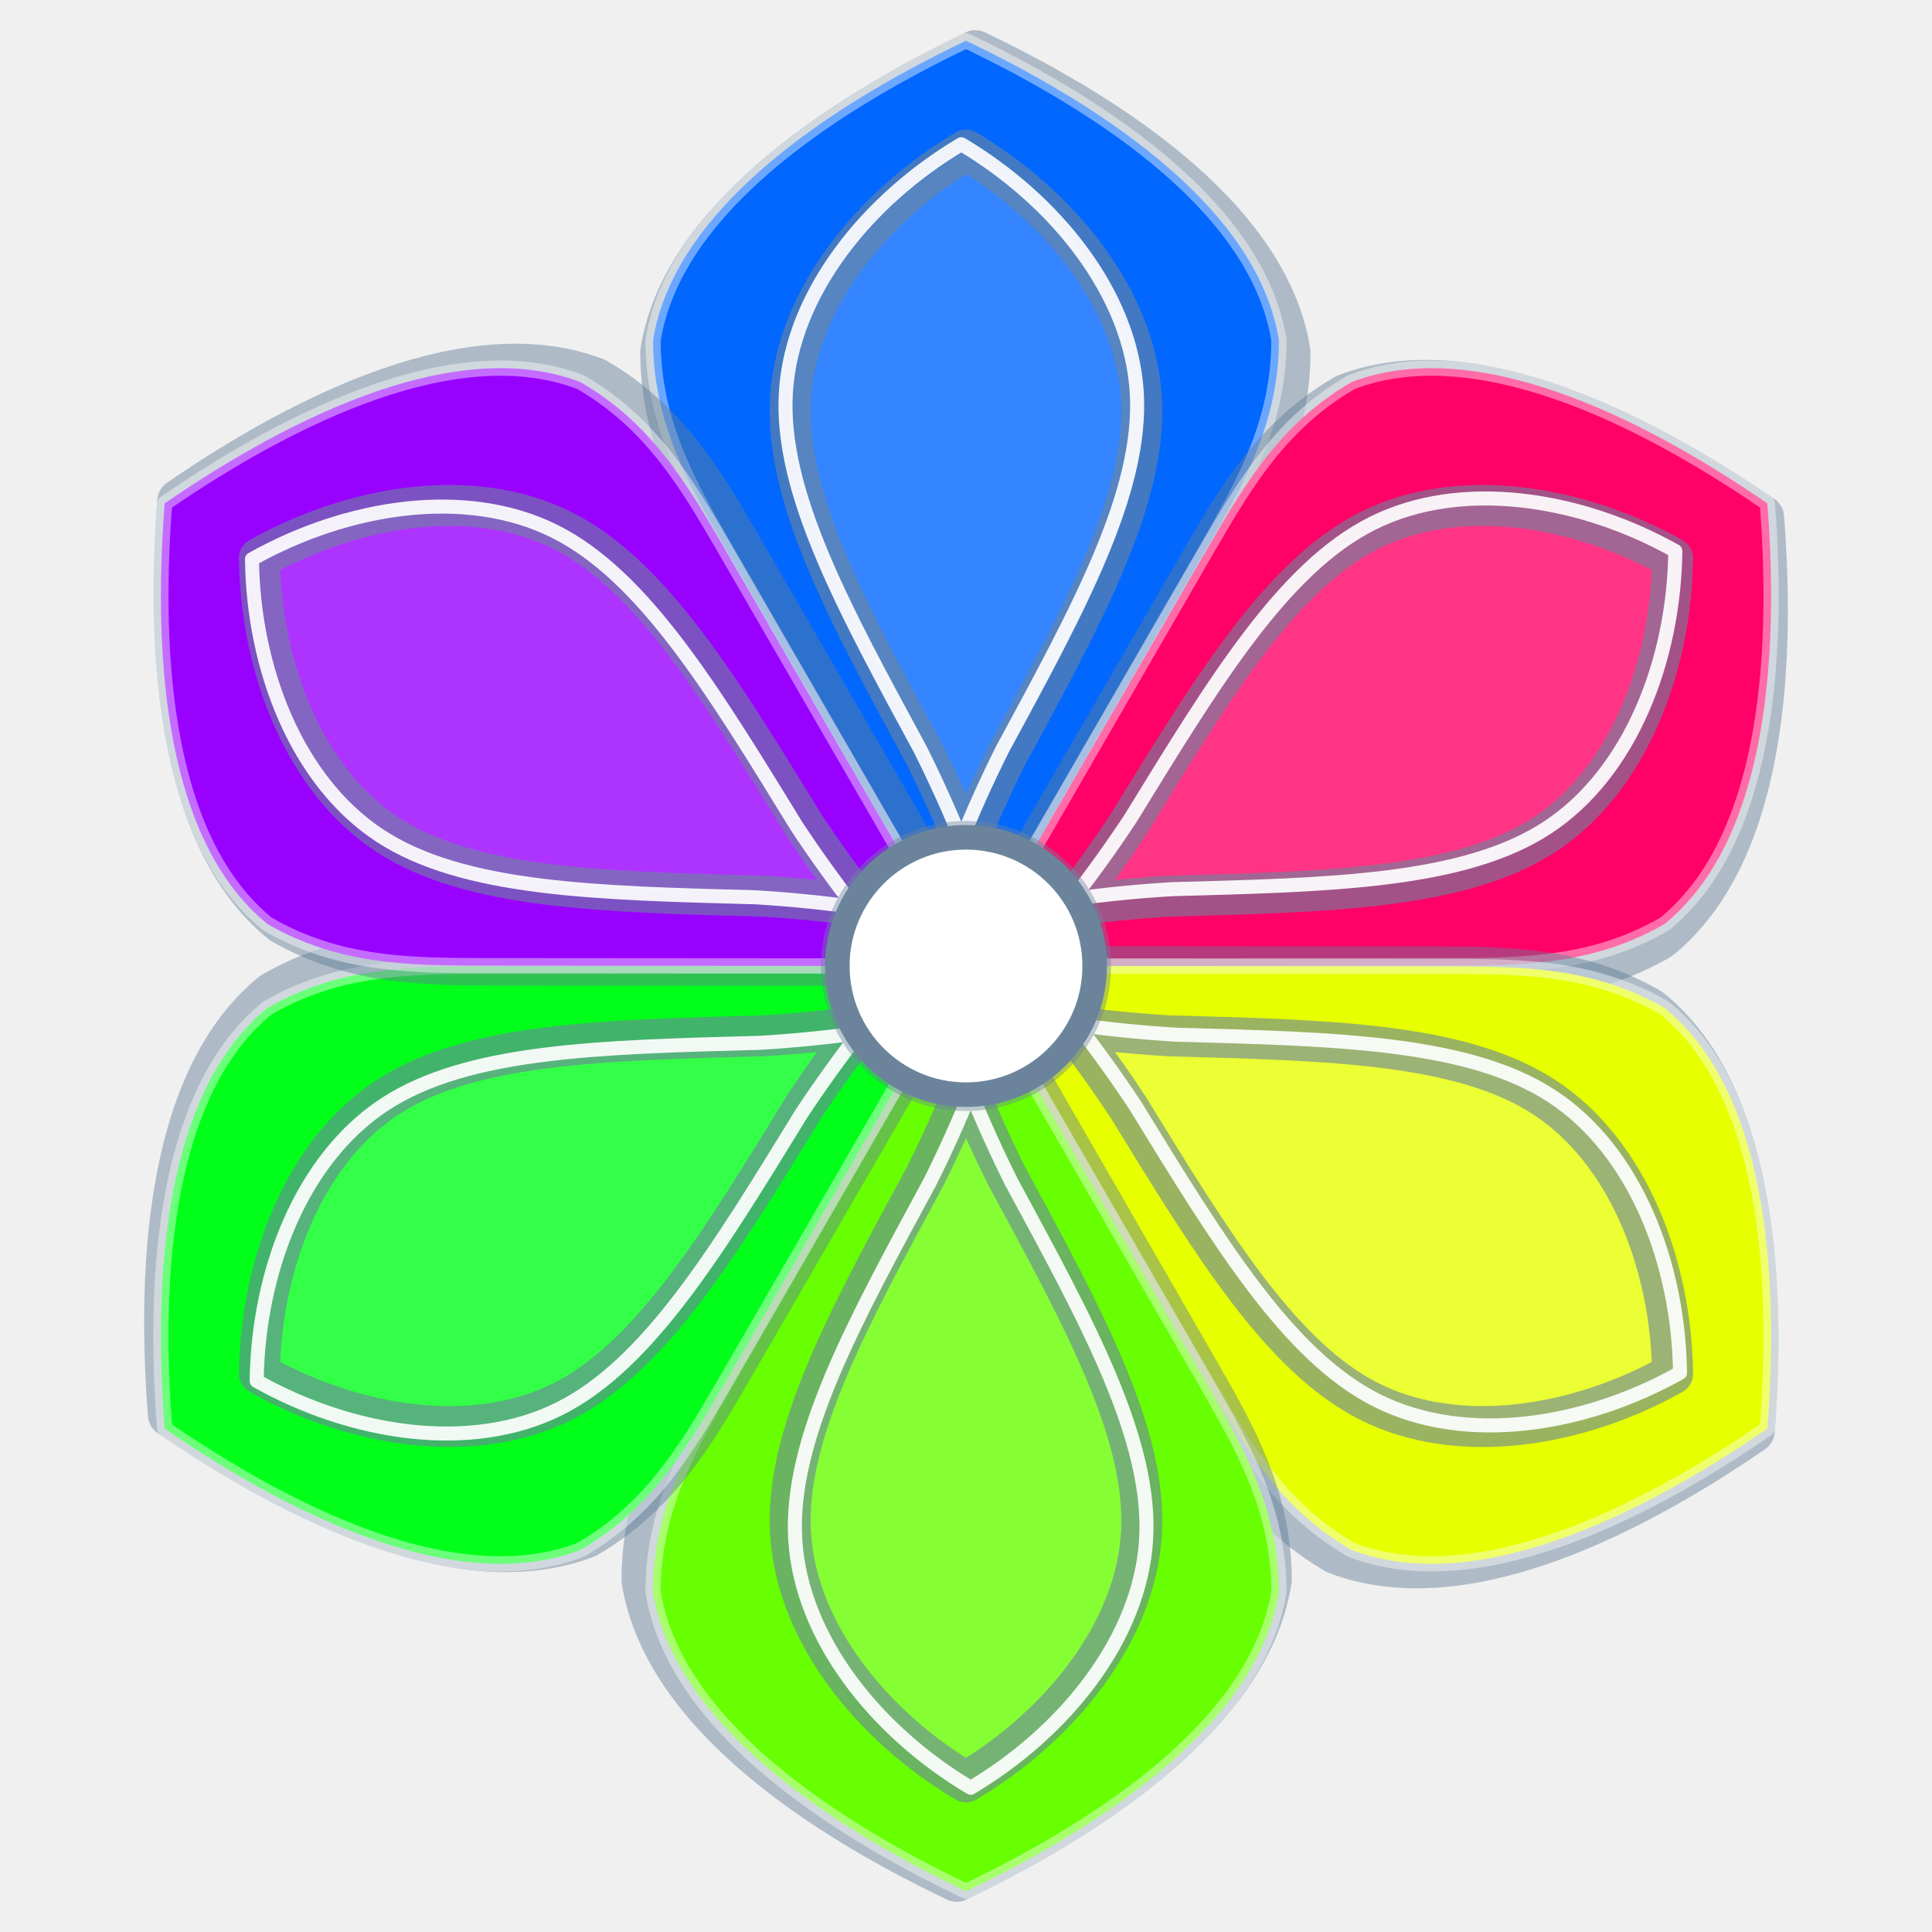
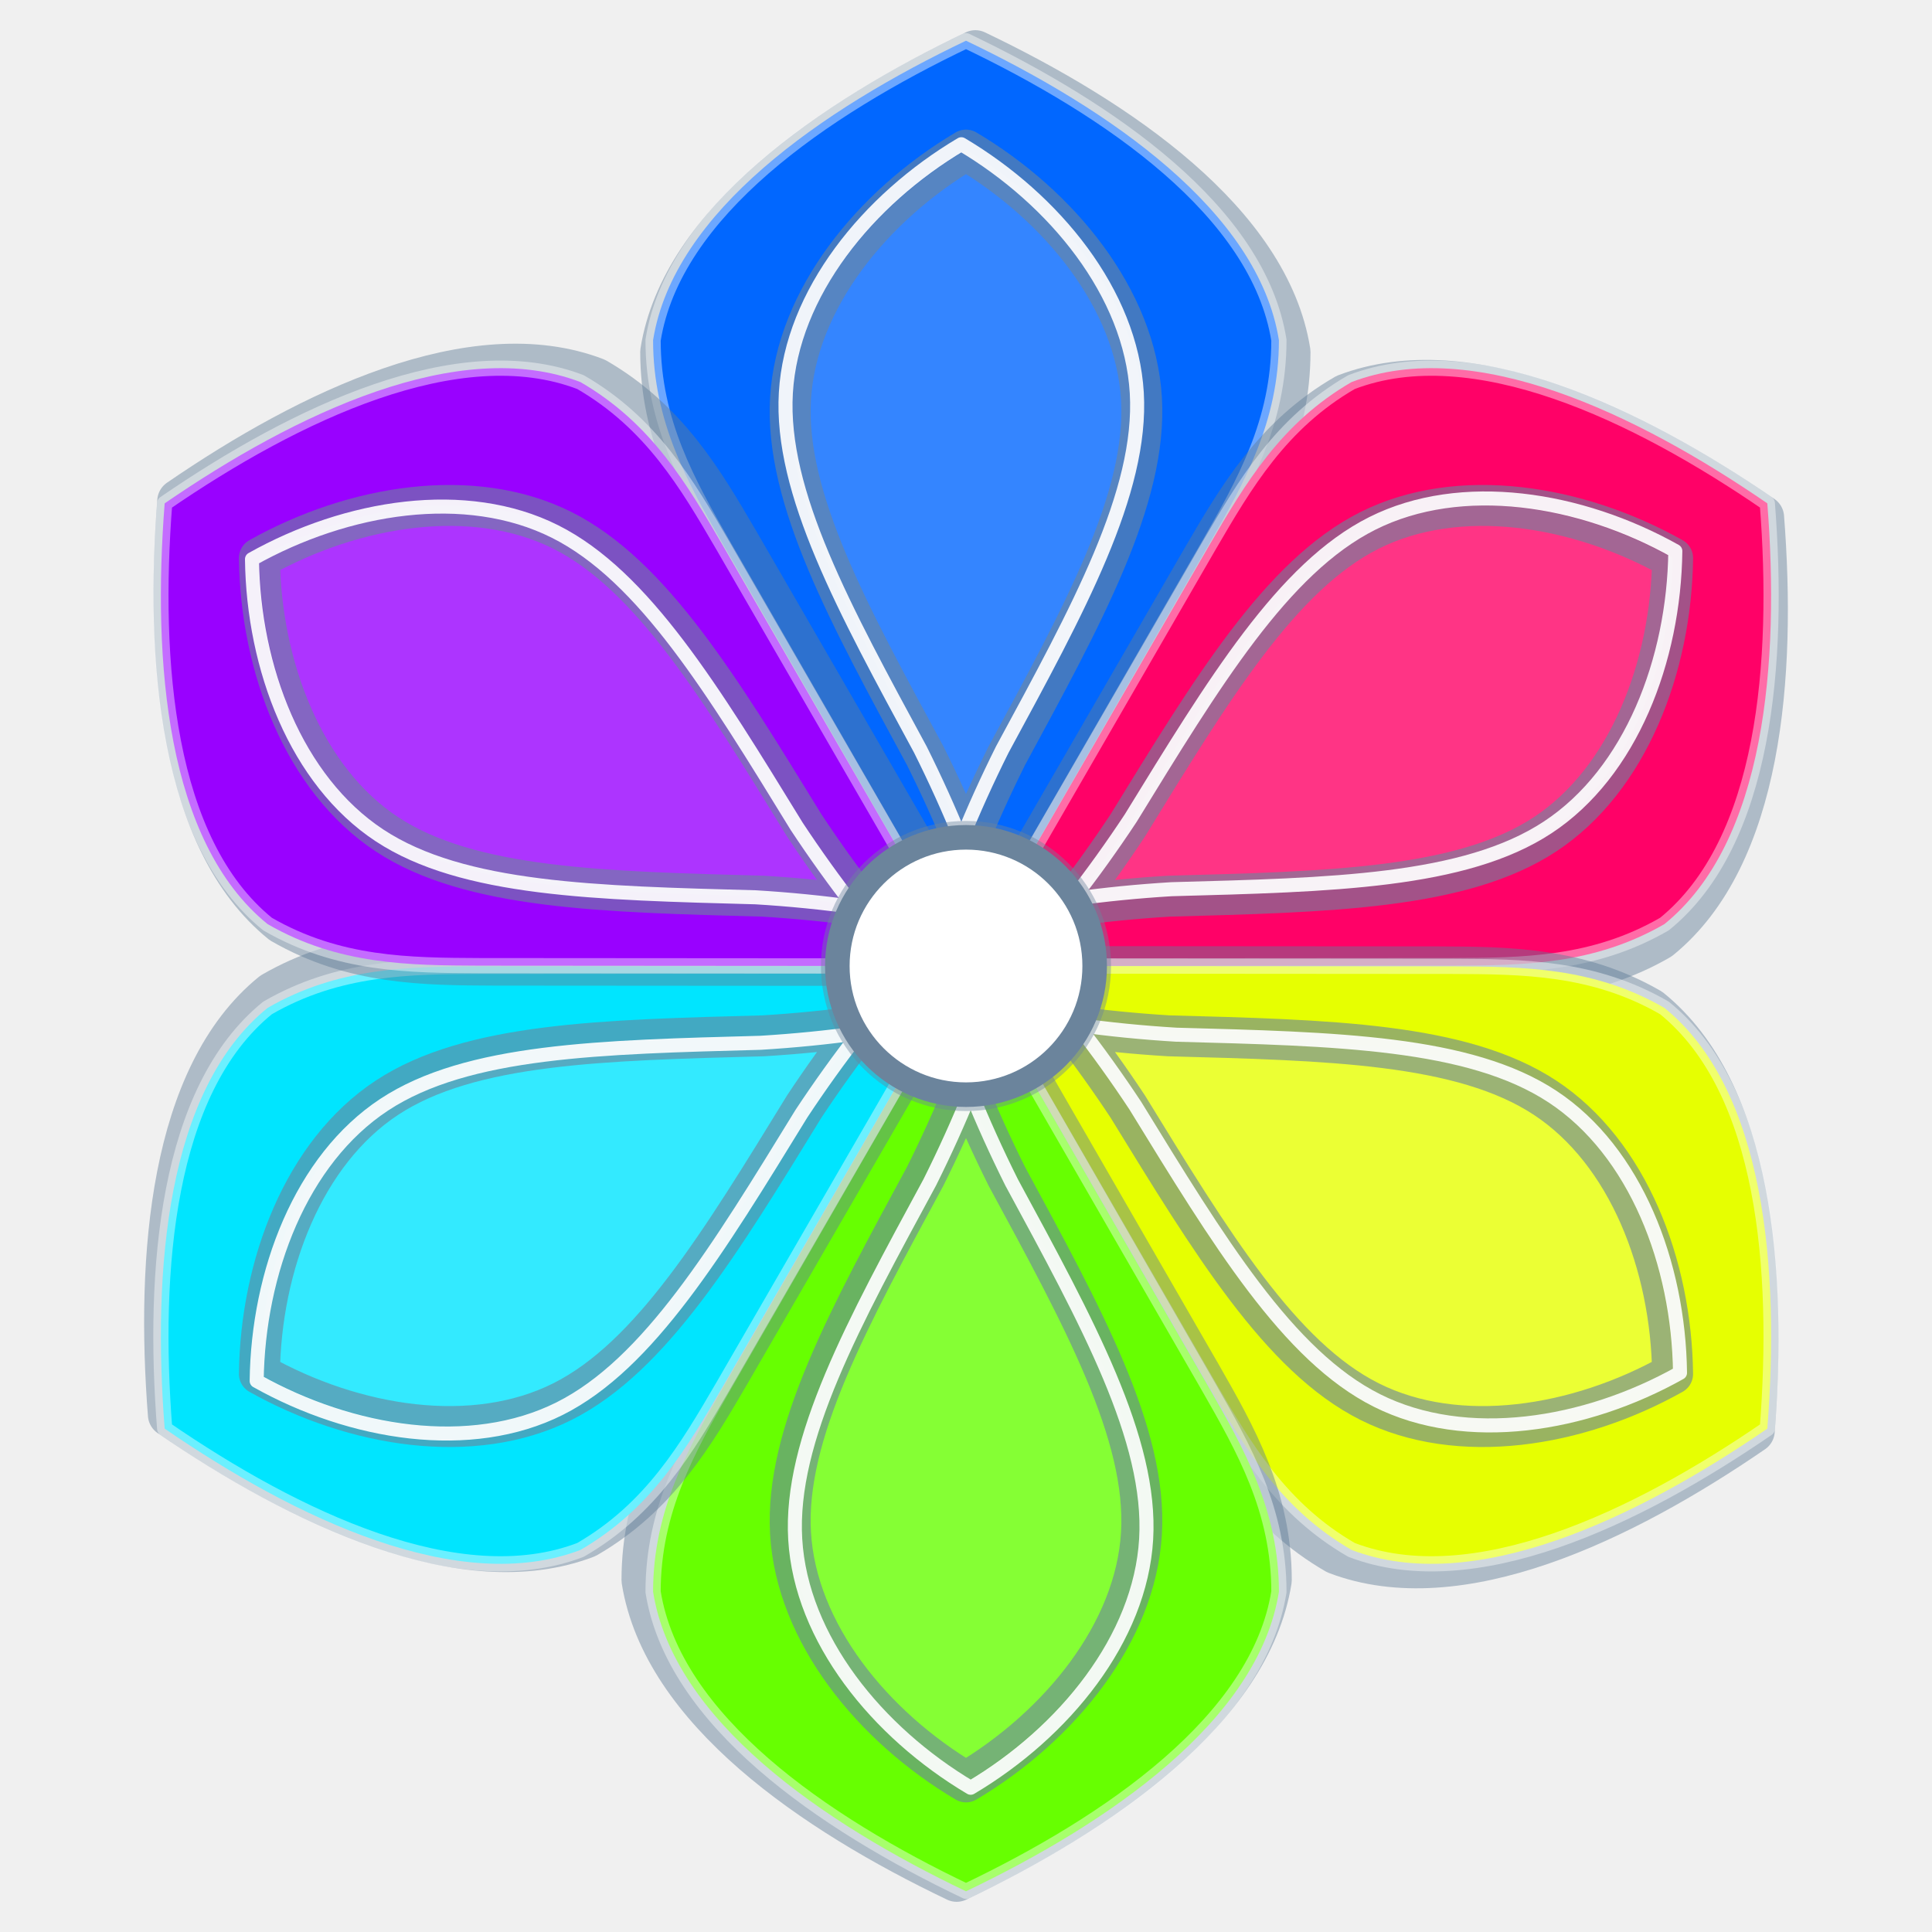
<svg xmlns="http://www.w3.org/2000/svg" viewBox="0 0 1024 1024" fill="none">
  <g transform="translate(512 512) scale(31) translate(-16 -16)">
    <g stroke-linecap="round" stroke-linejoin="round">
      <path d="M16 0.18 C13.55 1.35 11 3.1 10.65 5.3 C10.65 6.7 11.25 7.75 11.85 8.8 L16 16 L20.15 8.8 C20.75 7.75 21.35 6.7 21.35 5.3 C21 3.1 18.45 1.35 16 0.18 Z" fill="none" stroke="#617C96" stroke-opacity="0.46" stroke-width="0.76" transform="translate(0.16 0.2)" />
      <path fill="#0167FF" stroke="#FFFFFF" stroke-opacity="0.42" stroke-width="0.26" d="M16 0.18 C13.55 1.35 11 3.1 10.65 5.3 C10.65 6.7 11.25 7.75 11.85 8.8 L16 16 L20.15 8.8 C20.75 7.75 21.35 6.7 21.35 5.3 C21 3.1 18.45 1.35 16 0.18 Z" />
      <path fill="#FFFFFF" fill-opacity="0.2" stroke="#6B849C" stroke-opacity="0.62" stroke-width="0.7" d="M16 2.05 C14.4 3 13.1 4.6 13 6.3 C12.9 8 14 10 15.3 12.4 C15.55 12.9 15.8 13.45 16 13.95 C16.2 13.45 16.45 12.9 16.7 12.4 C18 10 19.1 8 19 6.3 C18.9 4.6 17.6 3 16 2.05 Z" />
      <path fill="none" stroke="#FFFFFF" stroke-opacity="0.92" stroke-width="0.24" d="M16 2.05 C14.4 3 13.1 4.6 13 6.3 C12.9 8 14 10 15.3 12.4 C15.55 12.9 15.8 13.45 16 13.95 C16.2 13.45 16.45 12.9 16.7 12.4 C18 10 19.1 8 19 6.3 C18.9 4.6 17.6 3 16 2.05 Z" transform="translate(-0.08 -0.1)" />
    </g>
    <g transform="rotate(60 16 16)" stroke-linecap="round" stroke-linejoin="round">
      <path d="M16 0.18 C13.55 1.35 11 3.1 10.65 5.3 C10.65 6.7 11.25 7.75 11.85 8.8 L16 16 L20.15 8.8 C20.75 7.75 21.35 6.7 21.35 5.3 C21 3.1 18.45 1.35 16 0.18 Z" fill="none" stroke="#617C96" stroke-opacity="0.46" stroke-width="0.76" transform="translate(0.16 0.2)" />
      <path fill="#FF0167" stroke="#FFFFFF" stroke-opacity="0.42" stroke-width="0.26" d="M16 0.18 C13.55 1.35 11 3.1 10.65 5.3 C10.65 6.7 11.25 7.75 11.85 8.8 L16 16 L20.15 8.8 C20.75 7.75 21.35 6.7 21.35 5.3 C21 3.1 18.45 1.35 16 0.18 Z" />
      <path fill="#FFFFFF" fill-opacity="0.2" stroke="#6B849C" stroke-opacity="0.62" stroke-width="0.7" d="M16 2.05 C14.4 3 13.1 4.6 13 6.3 C12.9 8 14 10 15.3 12.4 C15.55 12.9 15.8 13.45 16 13.95 C16.2 13.45 16.45 12.9 16.7 12.4 C18 10 19.1 8 19 6.3 C18.9 4.6 17.6 3 16 2.05 Z" />
      <path fill="none" stroke="#FFFFFF" stroke-opacity="0.92" stroke-width="0.24" d="M16 2.05 C14.4 3 13.1 4.6 13 6.3 C12.9 8 14 10 15.3 12.4 C15.55 12.9 15.8 13.45 16 13.95 C16.2 13.45 16.45 12.9 16.7 12.4 C18 10 19.1 8 19 6.3 C18.9 4.6 17.6 3 16 2.05 Z" transform="translate(-0.08 -0.1)" />
    </g>
    <g transform="rotate(120 16 16)" stroke-linecap="round" stroke-linejoin="round">
      <path d="M16 0.18 C13.55 1.35 11 3.1 10.65 5.3 C10.65 6.7 11.25 7.75 11.85 8.8 L16 16 L20.15 8.8 C20.75 7.75 21.35 6.7 21.35 5.3 C21 3.1 18.45 1.35 16 0.18 Z" fill="none" stroke="#617C96" stroke-opacity="0.46" stroke-width="0.76" transform="translate(0.16 0.2)" />
      <path fill="#E6FF01" stroke="#FFFFFF" stroke-opacity="0.42" stroke-width="0.26" d="M16 0.18 C13.55 1.35 11 3.1 10.65 5.3 C10.65 6.7 11.25 7.75 11.85 8.8 L16 16 L20.15 8.8 C20.75 7.75 21.35 6.7 21.35 5.3 C21 3.1 18.45 1.35 16 0.18 Z" />
      <path fill="#FFFFFF" fill-opacity="0.2" stroke="#6B849C" stroke-opacity="0.62" stroke-width="0.7" d="M16 2.05 C14.4 3 13.1 4.6 13 6.3 C12.9 8 14 10 15.3 12.4 C15.55 12.9 15.8 13.45 16 13.95 C16.2 13.45 16.45 12.9 16.7 12.4 C18 10 19.1 8 19 6.3 C18.9 4.6 17.6 3 16 2.05 Z" />
      <path fill="none" stroke="#FFFFFF" stroke-opacity="0.92" stroke-width="0.24" d="M16 2.05 C14.4 3 13.1 4.6 13 6.3 C12.9 8 14 10 15.3 12.4 C15.55 12.9 15.8 13.45 16 13.95 C16.2 13.45 16.45 12.9 16.7 12.4 C18 10 19.1 8 19 6.3 C18.9 4.6 17.6 3 16 2.05 Z" transform="translate(-0.08 -0.1)" />
    </g>
    <g transform="rotate(180 16 16)" stroke-linecap="round" stroke-linejoin="round">
      <path d="M16 0.18 C13.55 1.35 11 3.1 10.65 5.3 C10.65 6.7 11.25 7.75 11.85 8.8 L16 16 L20.15 8.8 C20.75 7.75 21.35 6.7 21.35 5.3 C21 3.1 18.45 1.35 16 0.18 Z" fill="none" stroke="#617C96" stroke-opacity="0.46" stroke-width="0.76" transform="translate(0.16 0.2)" />
      <path fill="#67FF01" stroke="#FFFFFF" stroke-opacity="0.42" stroke-width="0.26" d="M16 0.18 C13.55 1.35 11 3.1 10.65 5.3 C10.65 6.7 11.25 7.75 11.85 8.8 L16 16 L20.15 8.8 C20.75 7.75 21.35 6.7 21.35 5.3 C21 3.1 18.45 1.35 16 0.18 Z" />
      <path fill="#FFFFFF" fill-opacity="0.2" stroke="#6B849C" stroke-opacity="0.62" stroke-width="0.7" d="M16 2.05 C14.4 3 13.1 4.6 13 6.3 C12.9 8 14 10 15.3 12.4 C15.55 12.9 15.8 13.45 16 13.95 C16.2 13.45 16.45 12.9 16.7 12.4 C18 10 19.1 8 19 6.3 C18.9 4.6 17.6 3 16 2.05 Z" />
      <path fill="none" stroke="#FFFFFF" stroke-opacity="0.92" stroke-width="0.24" d="M16 2.05 C14.4 3 13.1 4.6 13 6.3 C12.9 8 14 10 15.3 12.4 C15.55 12.9 15.8 13.45 16 13.95 C16.2 13.45 16.45 12.9 16.7 12.4 C18 10 19.1 8 19 6.3 C18.9 4.6 17.6 3 16 2.05 Z" transform="translate(-0.08 -0.1)" />
    </g>
    <g transform="rotate(240 16 16)" stroke-linecap="round" stroke-linejoin="round">
      <path d="M16 0.18 C13.55 1.35 11 3.1 10.65 5.3 C10.65 6.7 11.25 7.75 11.85 8.8 L16 16 L20.15 8.8 C20.75 7.75 21.35 6.7 21.35 5.3 C21 3.1 18.45 1.35 16 0.18 Z" fill="none" stroke="#617C96" stroke-opacity="0.46" stroke-width="0.76" transform="translate(0.16 0.2)" />
-       <path fill="#01FF1A" stroke="#FFFFFF" stroke-opacity="0.42" stroke-width="0.26" d="M16 0.18 C13.55 1.35 11 3.1 10.65 5.3 C10.65 6.7 11.25 7.75 11.85 8.8 L16 16 L20.15 8.8 C20.75 7.75 21.35 6.7 21.35 5.3 C21 3.1 18.45 1.35 16 0.18 Z" />
+       <path fill="#00E5FF" stroke="#FFFFFF" stroke-opacity="0.42" stroke-width="0.26" d="M16 0.18 C13.55 1.35 11 3.1 10.65 5.3 C10.65 6.7 11.25 7.75 11.85 8.8 L16 16 L20.15 8.8 C20.75 7.75 21.35 6.7 21.35 5.3 C21 3.1 18.45 1.35 16 0.18 Z" />
      <path fill="#FFFFFF" fill-opacity="0.2" stroke="#6B849C" stroke-opacity="0.62" stroke-width="0.7" d="M16 2.05 C14.4 3 13.1 4.6 13 6.3 C12.9 8 14 10 15.3 12.4 C15.55 12.9 15.8 13.45 16 13.95 C16.2 13.45 16.45 12.9 16.7 12.4 C18 10 19.1 8 19 6.3 C18.9 4.6 17.6 3 16 2.05 Z" />
      <path fill="none" stroke="#FFFFFF" stroke-opacity="0.92" stroke-width="0.24" d="M16 2.05 C14.4 3 13.1 4.6 13 6.3 C12.9 8 14 10 15.3 12.4 C15.55 12.9 15.8 13.45 16 13.95 C16.2 13.45 16.45 12.9 16.7 12.4 C18 10 19.1 8 19 6.3 C18.9 4.6 17.6 3 16 2.05 Z" transform="translate(-0.08 -0.1)" />
    </g>
    <g transform="rotate(300 16 16)" stroke-linecap="round" stroke-linejoin="round">
      <path d="M16 0.18 C13.55 1.35 11 3.1 10.65 5.3 C10.65 6.7 11.25 7.75 11.85 8.8 L16 16 L20.15 8.8 C20.75 7.75 21.35 6.7 21.35 5.3 C21 3.1 18.45 1.35 16 0.18 Z" fill="none" stroke="#617C96" stroke-opacity="0.46" stroke-width="0.76" transform="translate(0.16 0.2)" />
      <path fill="#9901FF" stroke="#FFFFFF" stroke-opacity="0.42" stroke-width="0.26" d="M16 0.18 C13.55 1.35 11 3.1 10.65 5.3 C10.65 6.7 11.25 7.75 11.85 8.8 L16 16 L20.15 8.8 C20.75 7.75 21.35 6.7 21.35 5.3 C21 3.1 18.45 1.35 16 0.18 Z" />
      <path fill="#FFFFFF" fill-opacity="0.2" stroke="#6B849C" stroke-opacity="0.62" stroke-width="0.7" d="M16 2.05 C14.4 3 13.1 4.6 13 6.3 C12.9 8 14 10 15.3 12.4 C15.55 12.9 15.8 13.45 16 13.95 C16.2 13.45 16.45 12.9 16.7 12.4 C18 10 19.1 8 19 6.3 C18.9 4.6 17.6 3 16 2.05 Z" />
      <path fill="none" stroke="#FFFFFF" stroke-opacity="0.92" stroke-width="0.24" d="M16 2.05 C14.4 3 13.1 4.6 13 6.3 C12.9 8 14 10 15.3 12.4 C15.55 12.9 15.8 13.45 16 13.95 C16.2 13.45 16.45 12.9 16.7 12.4 C18 10 19.1 8 19 6.3 C18.9 4.6 17.6 3 16 2.05 Z" transform="translate(-0.08 -0.1)" />
    </g>
    <circle cx="16" cy="16" r="2.48" fill="#6B849C" fill-opacity="0.42" />
    <circle cx="16" cy="16" r="2.2" fill="#FFFFFF" stroke="#6B849C" stroke-width="0.42" />
    <circle cx="15.35" cy="15.35" r="0.42" fill="#FFFFFF" fill-opacity="0.72" />
  </g>
</svg>
